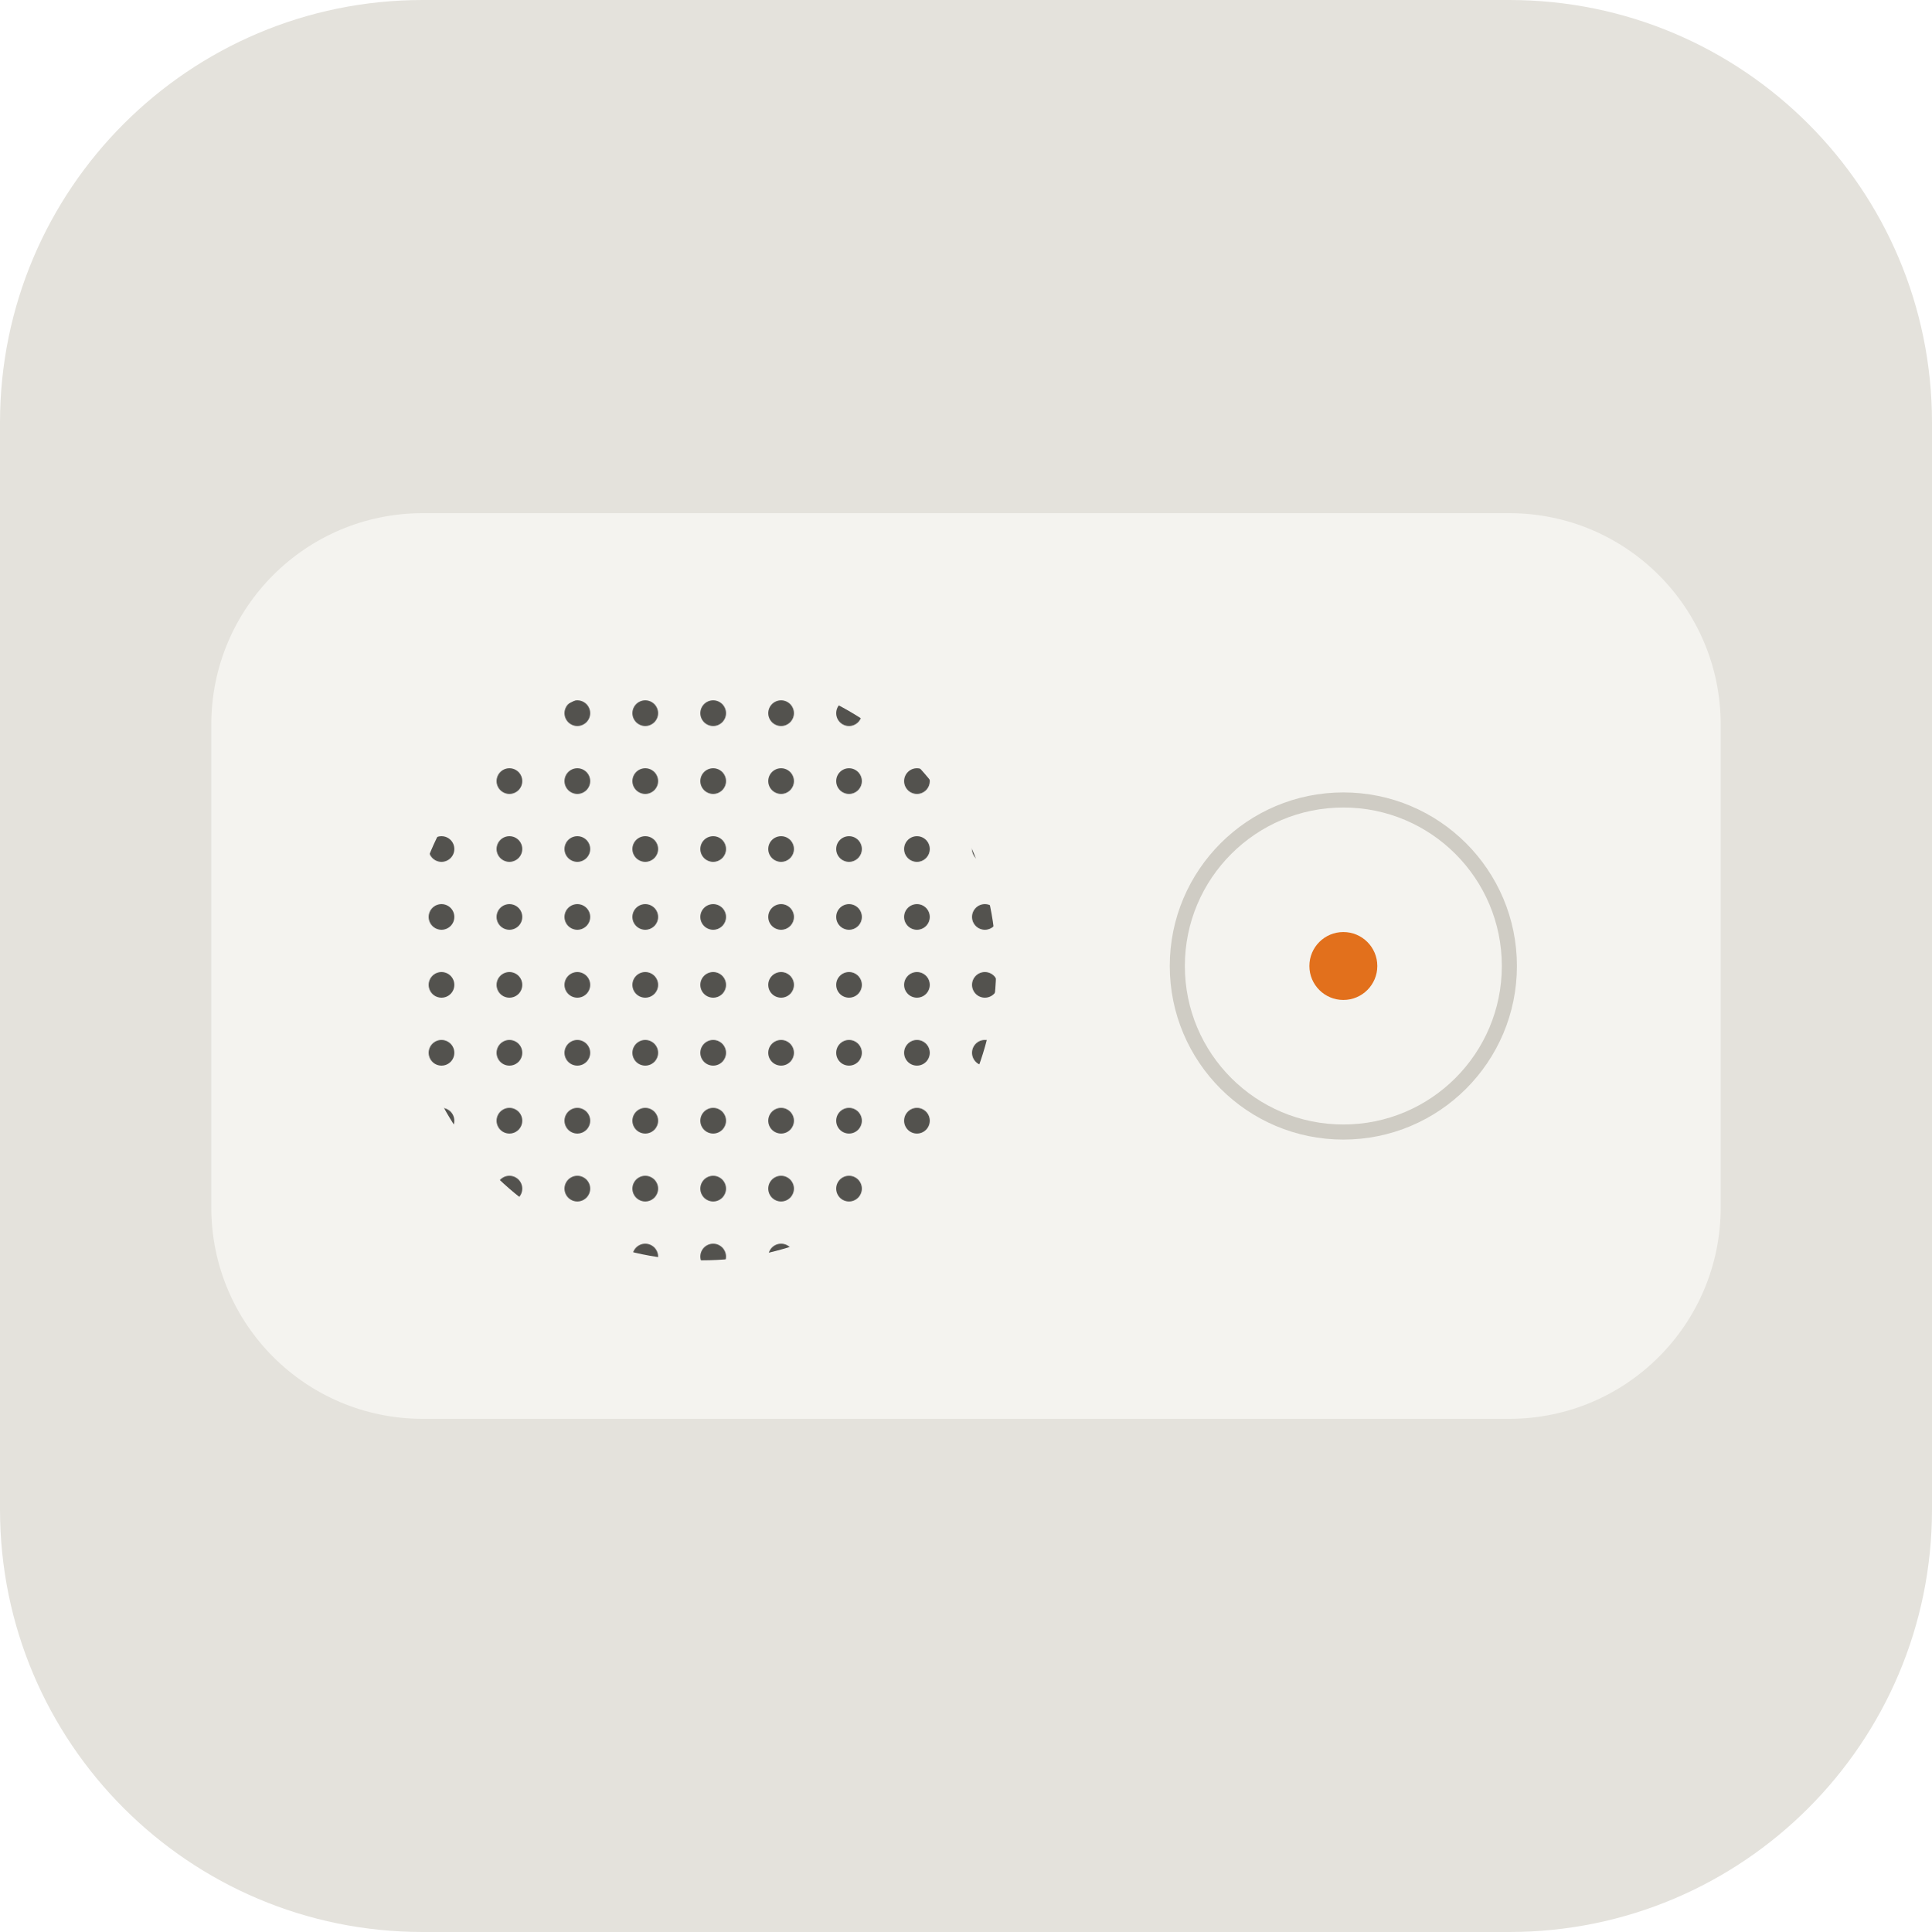
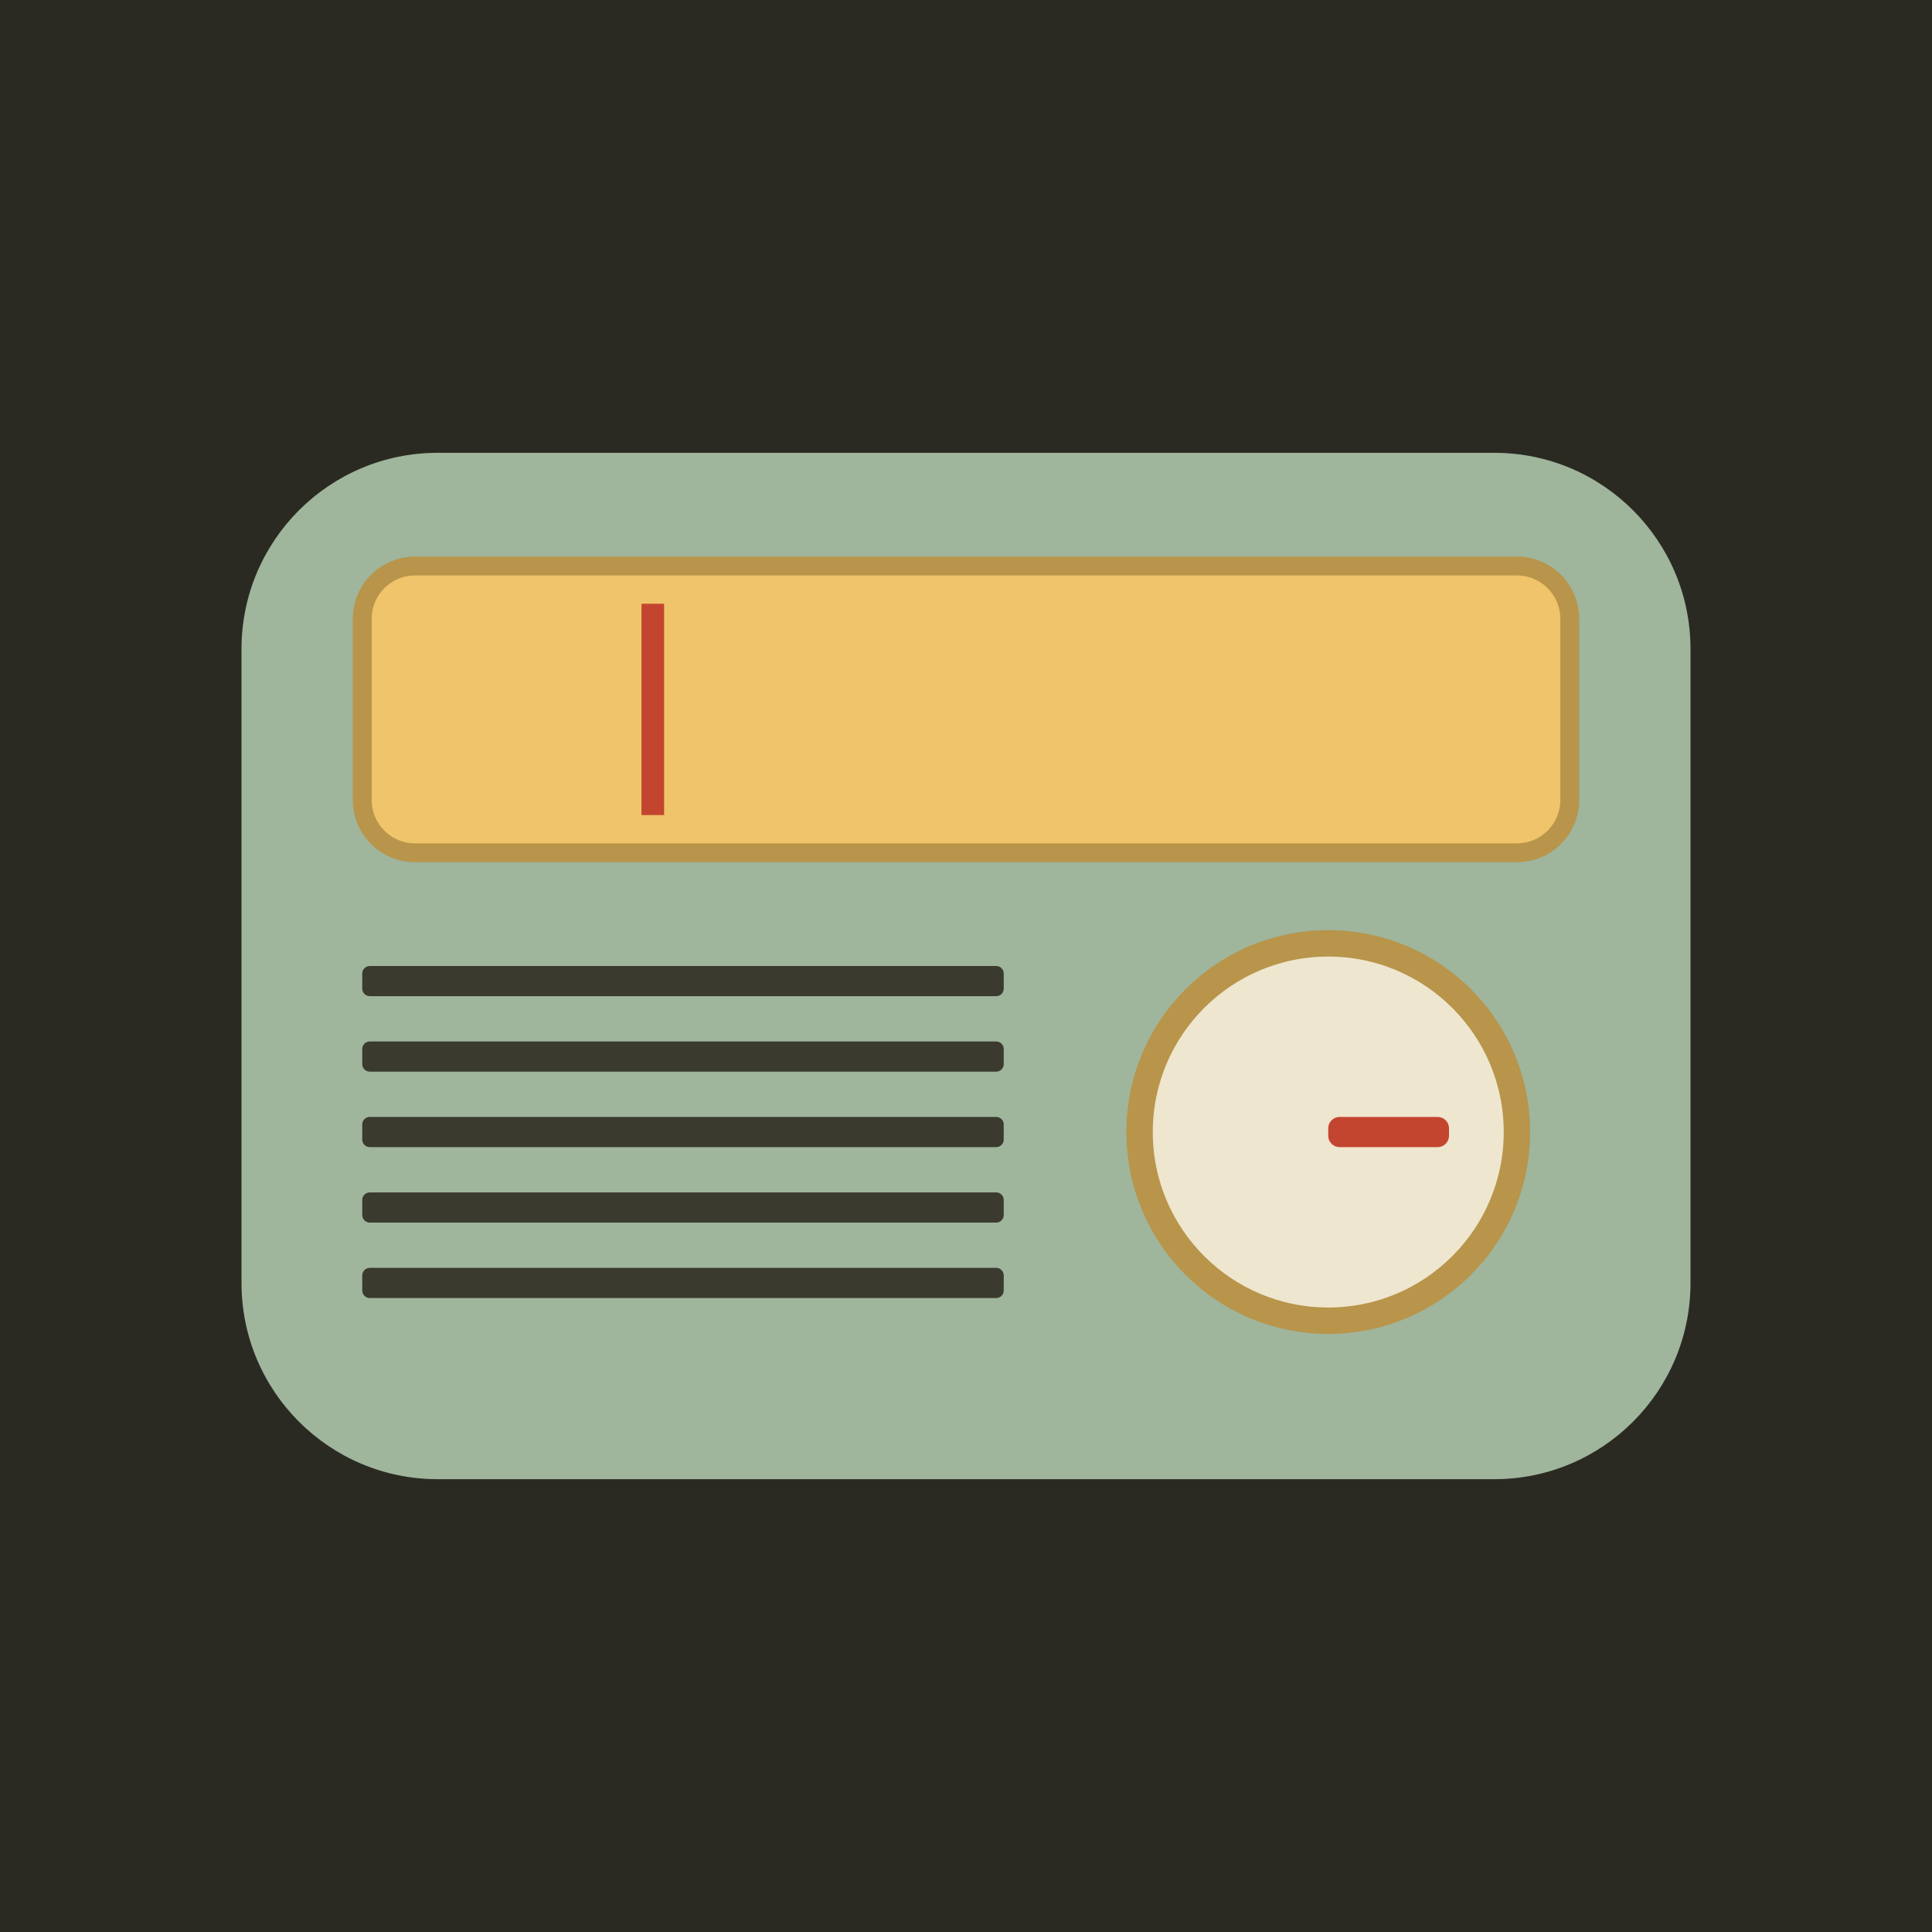
<svg xmlns="http://www.w3.org/2000/svg" viewBox="0 0 512 512">
-   <rect width="512" height="512" rx="112" fill="#e4e2dc" />
-   <rect x="56" y="136" width="400" height="240" rx="56" fill="#f4f3ef" />
-   <defs>
-     <pattern id="holes" width="18" height="18" patternUnits="userSpaceOnUse">
-       <circle cx="9" cy="9" r="3.4" fill="#2a2926" />
-     </pattern>
-     <clipPath id="grille">
-       <circle cx="186" cy="256" r="78" />
-     </clipPath>
-   </defs>
-   <rect x="100" y="170" width="172" height="172" fill="url(#holes)" clip-path="url(#grille)" opacity=".8" />
-   <circle cx="356" cy="256" r="44" fill="#f4f3ef" stroke="#cfccc4" stroke-width="4" />
-   <circle cx="356" cy="256" r="9" fill="#e2701c" />
+   <rect width="512" height="512" fill="#2b2a22" />
+   <rect x="64" y="120" width="384" height="272" rx="52" fill="#9fb59c" />
+   <rect x="96" y="150" width="320" height="76" rx="14" fill="#f0c46a" stroke="#b8954a" stroke-width="5" />
+   <rect x="170" y="160" width="6" height="56" fill="#c4452f" />
+   <g fill="#3b3a2f">
+     <rect x="96" y="256" width="170" height="8" rx="2" />
+     <rect x="96" y="276" width="170" height="8" rx="2" />
+     <rect x="96" y="296" width="170" height="8" rx="2" />
+     <rect x="96" y="316" width="170" height="8" rx="2" />
+     <rect x="96" y="336" width="170" height="8" rx="2" />
+   </g>
+   <circle cx="352" cy="300" r="50" fill="#efe6cf" stroke="#b8954a" stroke-width="7" />
+   <rect x="352" y="296" width="32" height="8" rx="3" fill="#c4452f" />
</svg>
